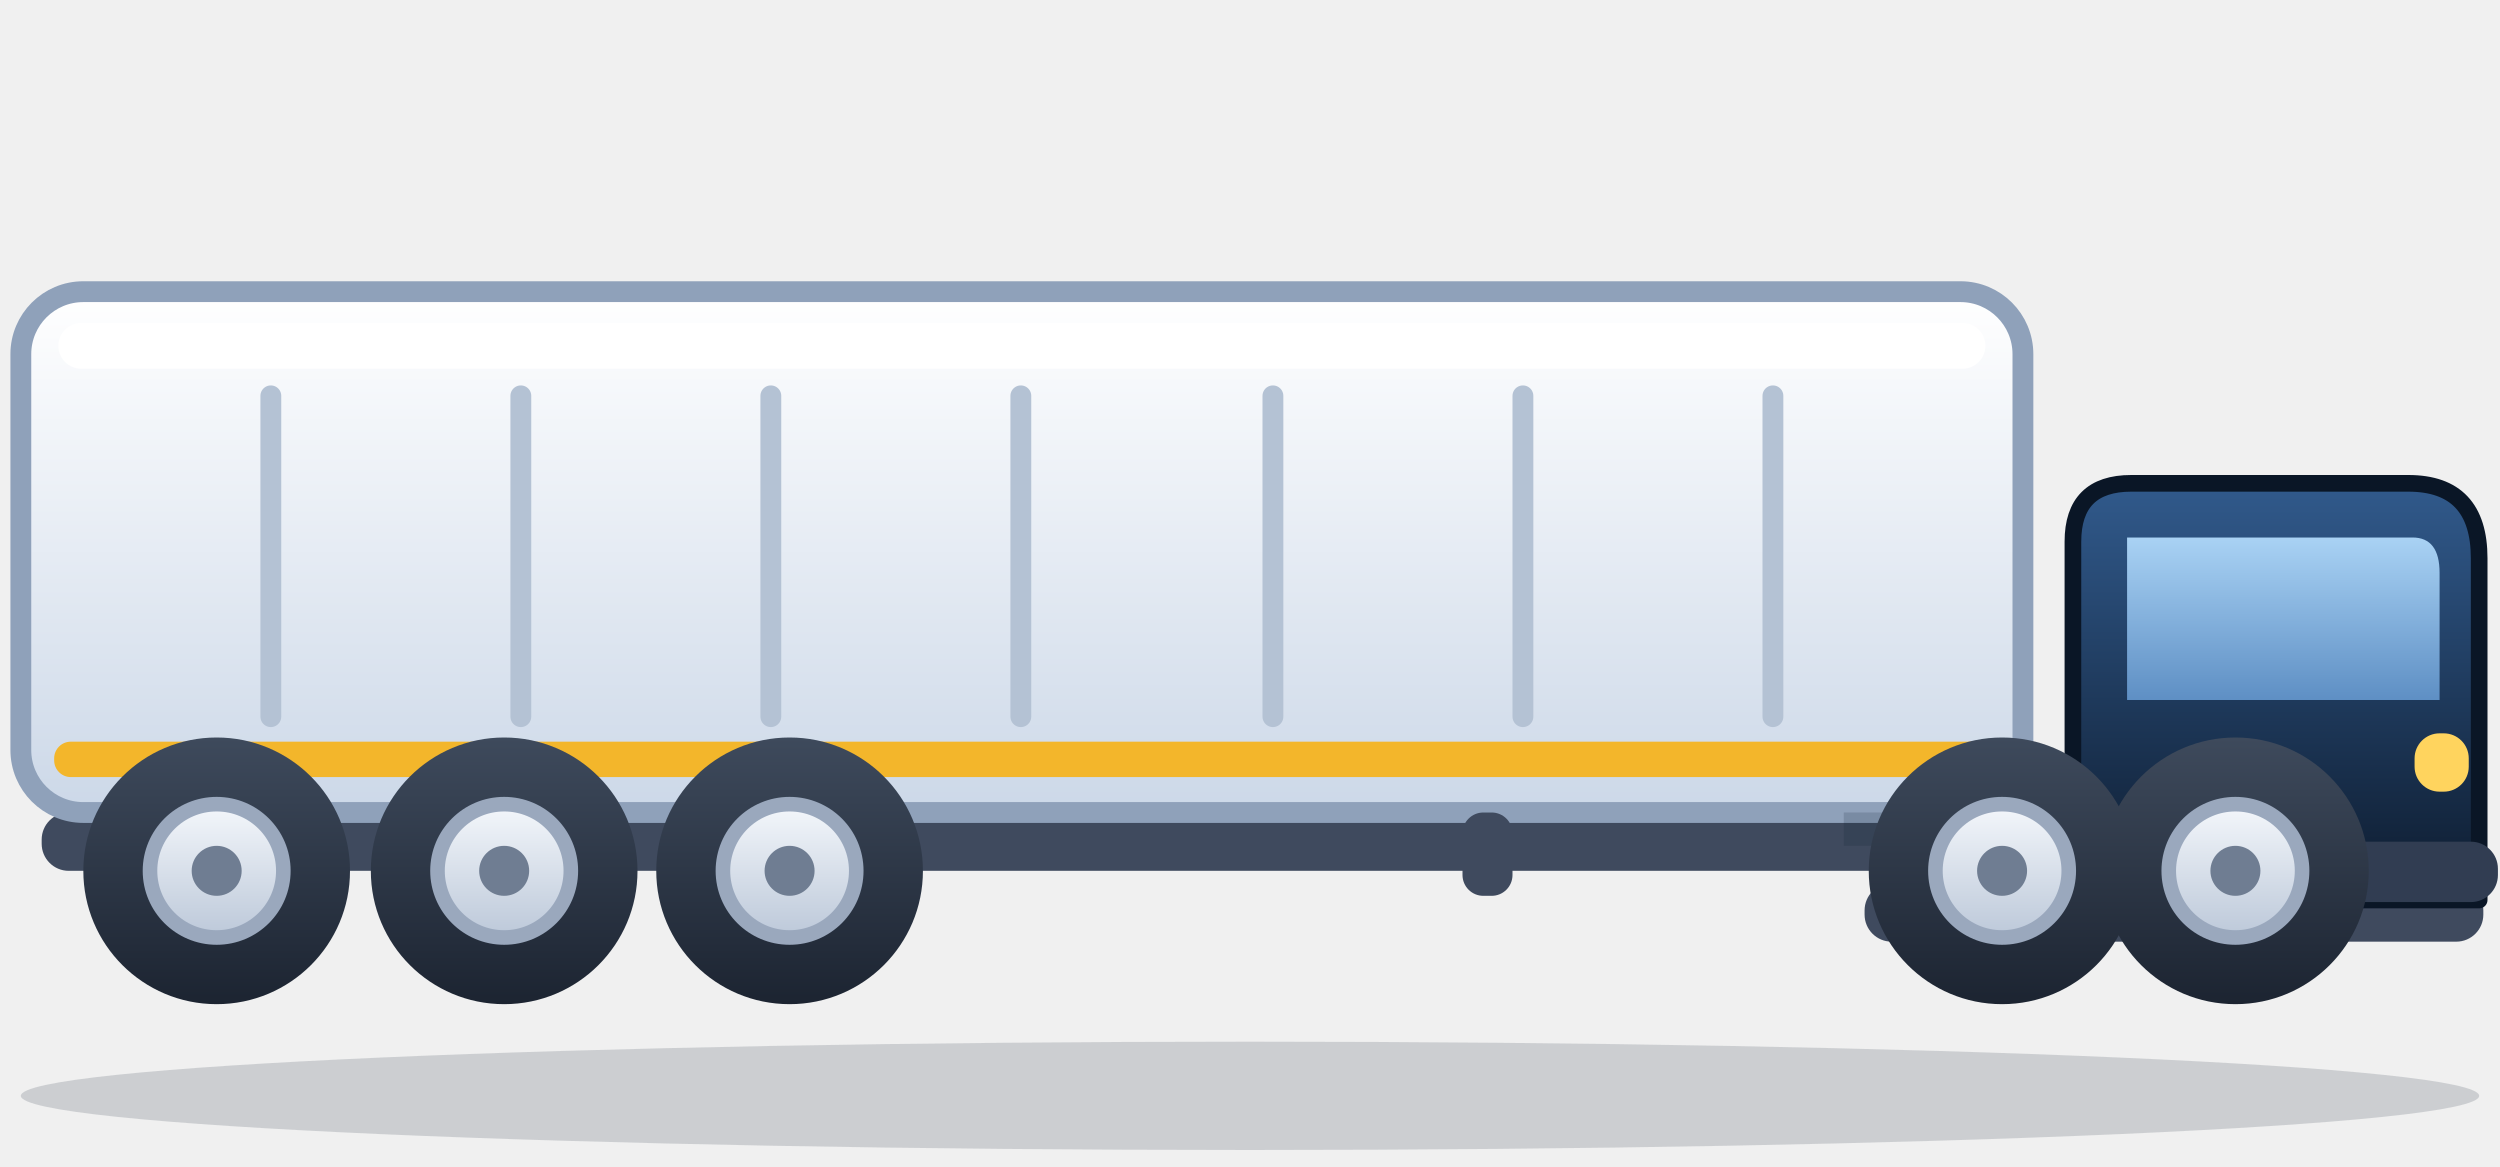
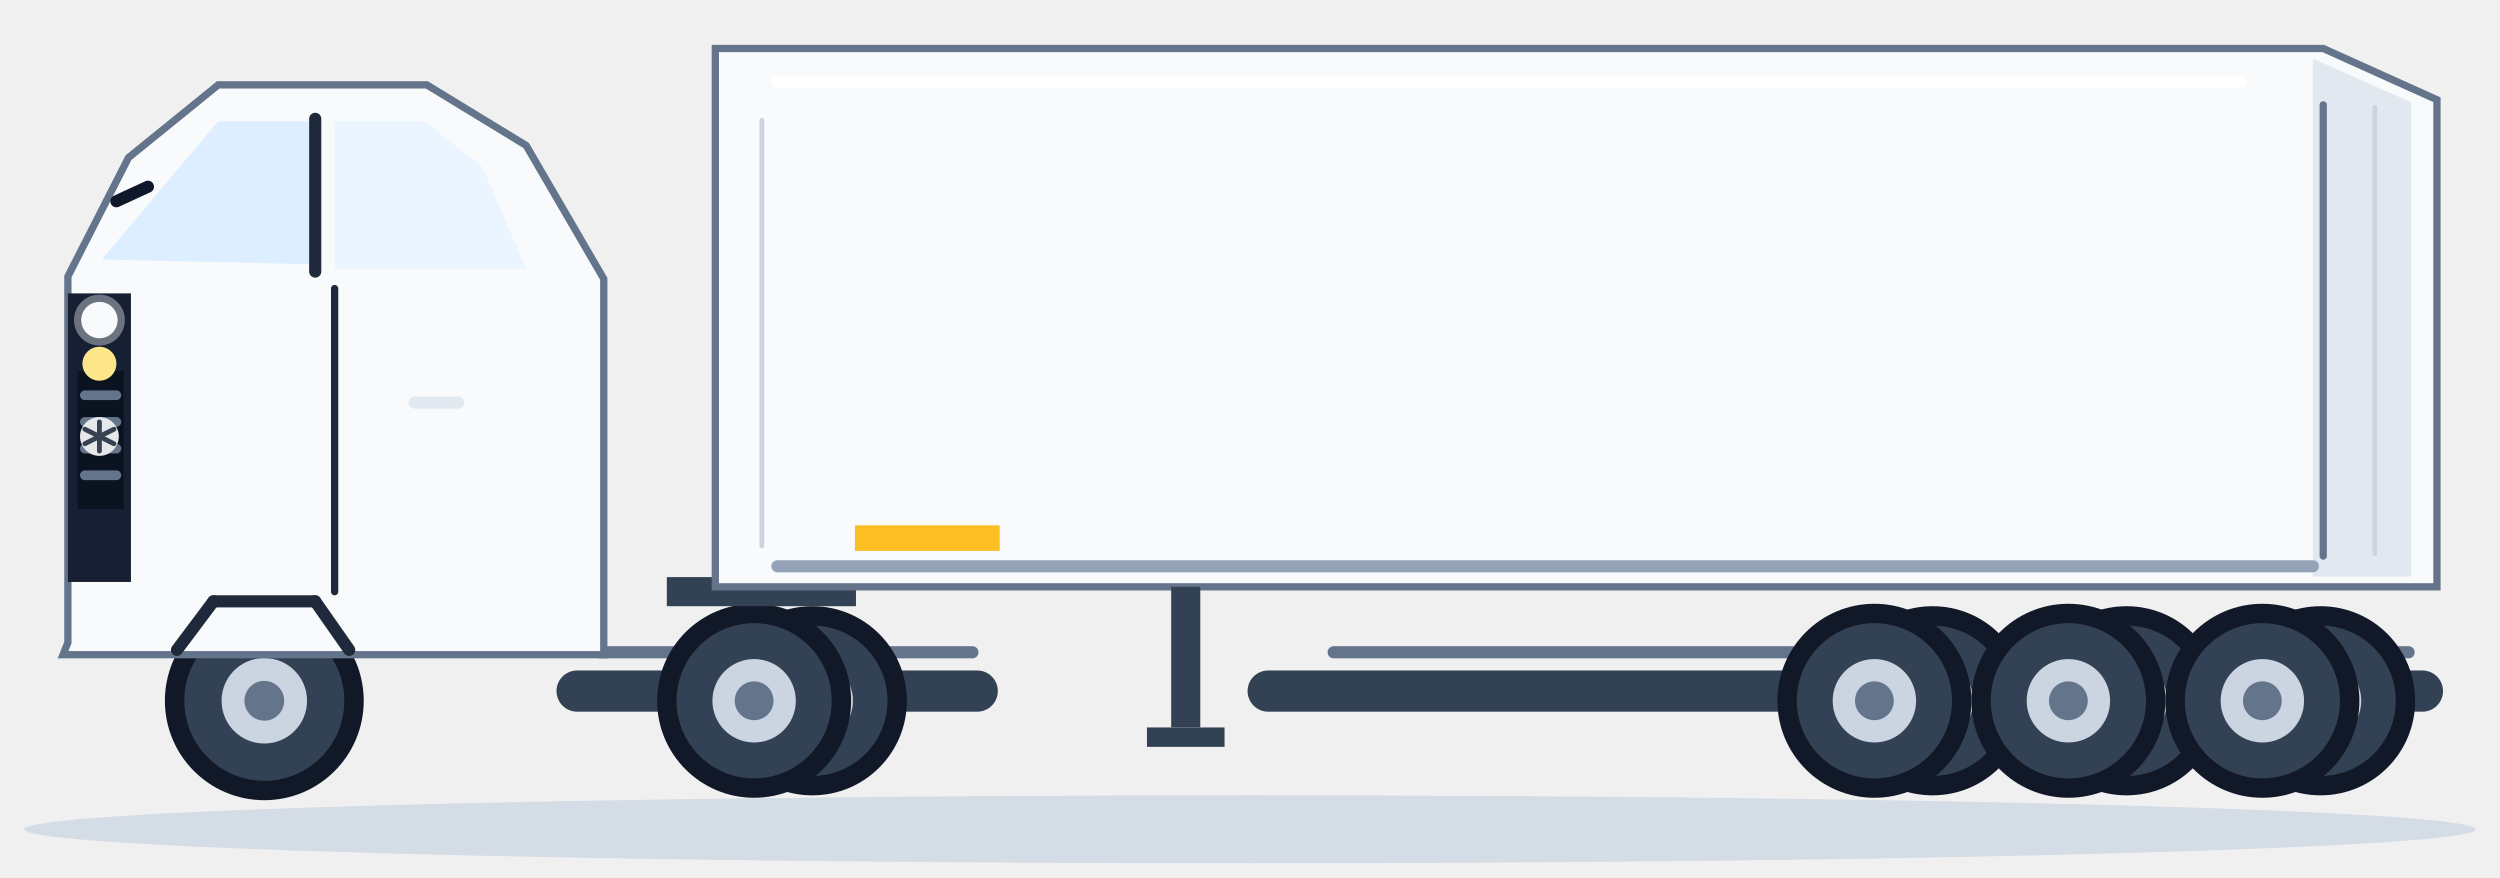
- <svg xmlns="http://www.w3.org/2000/svg" viewBox="0 0 120 56" role="img" aria-label="Carreta — articulada">
-   <defs>
-     <linearGradient id="cab" x1="0" y1="0" x2="0" y2="1">
-       <stop offset="0" stop-color="#315a8c" />
-       <stop offset="1" stop-color="#0d1b2e" />
-     </linearGradient>
-     <linearGradient id="cx" x1="0" y1="0" x2="0" y2="1">
-       <stop offset="0" stop-color="#ffffff" />
-       <stop offset="1" stop-color="#ccd8e8" />
-     </linearGradient>
-     <linearGradient id="vidro" x1="0" y1="0" x2="0" y2="1">
-       <stop offset="0" stop-color="#a9d2f4" />
-       <stop offset="1" stop-color="#5e8fc4" />
-     </linearGradient>
-     <linearGradient id="pneu" x1="0" y1="0" x2="0" y2="1">
-       <stop offset="0" stop-color="#3e4a5c" />
-       <stop offset="1" stop-color="#1c2431" />
-     </linearGradient>
-     <linearGradient id="aro" x1="0" y1="0" x2="0" y2="1">
-       <stop offset="0" stop-color="#f4f7fb" />
-       <stop offset="1" stop-color="#bcc8d9" />
-     </linearGradient>
-   </defs>
-   <ellipse cx="60.0" cy="52.6" rx="59.0" ry="2.6" fill="#0d1b2e" opacity=".16" />
-   <rect x="2.0" y="39.0" width="98.7" height="2.8" rx="1.3" fill="#3f4a5e" />
-   <rect x="89.5" y="42.4" width="29.7" height="2.8" rx="1.3" fill="#3f4a5e" />
-   <rect x="1.0" y="14.0" width="96.1" height="25.0" rx="3.0" fill="url(#cx)" stroke="#8fa1ba" stroke-width="1" />
-   <rect x="2.8" y="15.5" width="92.5" height="2.2" rx="1.1" fill="#fff" opacity=".95" />
-   <line x1="13.0" y1="19.0" x2="13.0" y2="34.4" stroke="#b4c2d4" stroke-width="1" stroke-linecap="round" />
-   <line x1="25.0" y1="19.0" x2="25.0" y2="34.4" stroke="#b4c2d4" stroke-width="1" stroke-linecap="round" />
-   <line x1="37.0" y1="19.0" x2="37.0" y2="34.4" stroke="#b4c2d4" stroke-width="1" stroke-linecap="round" />
-   <line x1="49.0" y1="19.0" x2="49.0" y2="34.4" stroke="#b4c2d4" stroke-width="1" stroke-linecap="round" />
-   <line x1="61.1" y1="19.0" x2="61.1" y2="34.4" stroke="#b4c2d4" stroke-width="1" stroke-linecap="round" />
-   <line x1="73.1" y1="19.0" x2="73.1" y2="34.4" stroke="#b4c2d4" stroke-width="1" stroke-linecap="round" />
-   <line x1="85.1" y1="19.0" x2="85.1" y2="34.4" stroke="#b4c2d4" stroke-width="1" stroke-linecap="round" />
-   <rect x="2.6" y="35.6" width="92.9" height="1.7" rx=".8" fill="#f3b62b" />
-   <rect x="88.5" y="39.0" width="11.4" height="1.6" fill="#0d1b2e" opacity=".17" />
-   <rect x="70.2" y="39.0" width="2.4" height="4.0" rx="1" fill="#3f4a5e" />
-   <rect x="92.5" y="40.0" width="6.6" height="2.4" rx="1.1" fill="#313d52" />
-   <path d="M99.5 43.2 L99.5 26.0 Q99.5 23.2 102.3 23.2 L115.6 23.2 Q119.0 23.2 119.0 26.8 L119.0 43.2 Z" fill="url(#cab)" stroke="#0a1626" stroke-width=".8" stroke-linejoin="round" />
-   <path d="M102.1 25.8 L115.8 25.8 Q117.1 25.8 117.1 27.5 L117.1 33.6 L102.1 33.6 Z" fill="url(#vidro)" />
-   <rect x="115.9" y="35.2" width="2.6" height="2.8" rx="1.2" fill="#ffd45e" />
-   <rect x="99.0" y="40.4" width="20.9" height="2.9" rx="1.3" fill="#313d52" />
-   <circle cx="107.3" cy="41.8" r="6.4" fill="url(#pneu)" />
-   <circle cx="107.3" cy="41.8" r="3.2" fill="url(#aro)" stroke="#9aa8bd" stroke-width=".7" />
-   <circle cx="107.3" cy="41.8" r="1.2" fill="#6f7d92" />
-   <circle cx="96.1" cy="41.8" r="6.4" fill="url(#pneu)" />
-   <circle cx="96.1" cy="41.8" r="3.2" fill="url(#aro)" stroke="#9aa8bd" stroke-width=".7" />
-   <circle cx="96.1" cy="41.8" r="1.2" fill="#6f7d92" />
-   <circle cx="10.4" cy="41.8" r="6.4" fill="url(#pneu)" />
-   <circle cx="10.4" cy="41.8" r="3.2" fill="url(#aro)" stroke="#9aa8bd" stroke-width=".7" />
-   <circle cx="10.4" cy="41.8" r="1.2" fill="#6f7d92" />
-   <circle cx="24.2" cy="41.8" r="6.4" fill="url(#pneu)" />
-   <circle cx="24.2" cy="41.8" r="3.2" fill="url(#aro)" stroke="#9aa8bd" stroke-width=".7" />
-   <circle cx="24.2" cy="41.8" r="1.2" fill="#6f7d92" />
-   <circle cx="37.9" cy="41.8" r="6.4" fill="url(#pneu)" />
-   <circle cx="37.9" cy="41.8" r="3.2" fill="url(#aro)" stroke="#9aa8bd" stroke-width=".7" />
-   <circle cx="37.9" cy="41.8" r="1.2" fill="#6f7d92" />
+ <svg xmlns="http://www.w3.org/2000/svg" viewBox="0 0 1031 362" role="img" aria-label="Carreta — articulada">
+   <ellipse cx="515.5" cy="342" rx="505.5" ry="14" fill="#cbd5e1" opacity=".75" />
+   <g transform="translate(-117.00 -146.00) scale(1)">
+     <path fill="none" stroke-width="17" stroke-linecap="round" stroke-linejoin="miter" stroke="rgb(20%, 25.49%, 33.333%)" stroke-opacity="1" stroke-miterlimit="10" d="M 355.000 431.000 L 520.000 431.000 " />
+     <path fill="none" stroke-width="5" stroke-linecap="round" stroke-linejoin="miter" stroke="rgb(39.215%, 45.49%, 54.509%)" stroke-opacity="1" stroke-miterlimit="10" d="M 364.358 415.000 L 518.030 415.000 " />
+     <path fill="none" stroke-width="17" stroke-linecap="round" stroke-linejoin="miter" stroke="rgb(20%, 25.49%, 33.333%)" stroke-opacity="1" stroke-miterlimit="10" d="M 640.000 431.000 L 1116.000 431.000 " />
+     <path fill="none" stroke-width="5" stroke-linecap="round" stroke-linejoin="miter" stroke="rgb(39.215%, 45.49%, 54.509%)" stroke-opacity="1" stroke-miterlimit="10" d="M 666.997 415.000 L 1110.316 415.000 " />
+     <path fill-rule="evenodd" fill="rgb(6.667%, 9.412%, 15.294%)" fill-opacity="1" d="M 267 435 C 267 457.645 248.645 476 226 476 C 203.355 476 185 457.645 185 435 C 185 412.355 203.355 394 226 394 C 248.645 394 267 412.355 267 435 " />
+     <path fill-rule="evenodd" fill="rgb(20%, 25.49%, 33.333%)" fill-opacity="1" d="M 259 435 C 259 453.227 244.227 468 226 468 C 207.773 468 193 453.227 193 435 C 193 416.773 207.773 402 226 402 C 244.227 402 259 416.773 259 435 " />
+     <path fill-rule="evenodd" fill="rgb(79.607%, 83.528%, 88.234%)" fill-opacity="1" d="M 243.629 435 C 243.629 444.738 235.738 452.629 226 452.629 C 216.262 452.629 208.371 444.738 208.371 435 C 208.371 425.262 216.262 417.371 226 417.371 C 235.738 417.371 243.629 425.262 243.629 435 " />
+     <path fill-rule="evenodd" fill="rgb(39.215%, 45.49%, 54.509%)" fill-opacity="1" d="M 234.199 435 C 234.199 439.527 230.527 443.199 226 443.199 C 221.473 443.199 217.801 439.527 217.801 435 C 217.801 430.473 221.473 426.801 226 426.801 C 230.527 426.801 234.199 430.473 234.199 435 " />
+     <path fill-rule="evenodd" fill="rgb(6.667%, 9.412%, 15.294%)" fill-opacity="1" d="M 491.000 435.000 C 491.000 456.539 473.539 474.000 452.000 474.000 C 430.461 474.000 413.000 456.539 413.000 435.000 C 413.000 413.461 430.461 396.000 452.000 396.000 C 473.539 396.000 491.000 413.461 491.000 435.000 " />
+     <path fill-rule="evenodd" fill="rgb(20%, 25.49%, 33.333%)" fill-opacity="1" d="M 483.000 435.000 C 483.000 452.121 469.121 466.000 452.000 466.000 C 434.879 466.000 421.000 452.121 421.000 435.000 C 421.000 417.879 434.879 404.000 452.000 404.000 C 469.121 404.000 483.000 417.879 483.000 435.000 " />
+     <path fill-rule="evenodd" fill="rgb(79.607%, 83.528%, 88.234%)" fill-opacity="1" d="M 468.770 435.000 C 468.770 444.262 461.262 451.770 452.000 451.770 C 442.738 451.770 435.230 444.262 435.230 435.000 C 435.230 425.738 442.738 418.230 452.000 418.230 C 461.262 418.230 468.770 425.738 468.770 435.000 " />
+     <path fill-rule="evenodd" fill="rgb(39.215%, 45.49%, 54.509%)" fill-opacity="1" d="M 459.801 435.000 C 459.801 439.309 456.309 442.801 452.000 442.801 C 447.691 442.801 444.199 439.309 444.199 435.000 C 444.199 430.691 447.691 427.199 452.000 427.199 C 456.309 427.199 459.801 430.691 459.801 435.000 " />
+     <path fill-rule="evenodd" fill="rgb(6.667%, 9.412%, 15.294%)" fill-opacity="1" d="M 468.000 435.000 C 468.000 457.090 450.090 475.000 428.000 475.000 C 405.910 475.000 388.000 457.090 388.000 435.000 C 388.000 412.910 405.910 395.000 428.000 395.000 C 450.090 395.000 468.000 412.910 468.000 435.000 " />
+     <path fill-rule="evenodd" fill="rgb(20%, 25.49%, 33.333%)" fill-opacity="1" d="M 460.000 435.000 C 460.000 452.672 445.672 467.000 428.000 467.000 C 410.328 467.000 396.000 452.672 396.000 435.000 C 396.000 417.328 410.328 403.000 428.000 403.000 C 445.672 403.000 460.000 417.328 460.000 435.000 " />
+     <path fill-rule="evenodd" fill="rgb(79.607%, 83.528%, 88.234%)" fill-opacity="1" d="M 445.199 435.000 C 445.199 444.500 437.500 452.199 428.000 452.199 C 418.500 452.199 410.801 444.500 410.801 435.000 C 410.801 425.500 418.500 417.801 428.000 417.801 C 437.500 417.801 445.199 425.500 445.199 435.000 " />
+     <path fill-rule="evenodd" fill="rgb(39.215%, 45.49%, 54.509%)" fill-opacity="1" d="M 436.000 435.000 C 436.000 439.418 432.418 443.000 428.000 443.000 C 423.582 443.000 420.000 439.418 420.000 435.000 C 420.000 430.582 423.582 427.000 428.000 427.000 C 432.418 427.000 436.000 430.582 436.000 435.000 " />
+     <path fill="rgb(20%, 25.49%, 33.333%)" d="M 392 384 L 470 384 L 470 396 L 392 396 Z" />
+     <path fill-rule="evenodd" fill="rgb(6.667%, 9.412%, 15.294%)" fill-opacity="1" d="M 953.000 435.000 C 953.000 456.539 935.539 474.000 914.000 474.000 C 892.461 474.000 875.000 456.539 875.000 435.000 C 875.000 413.461 892.461 396.000 914.000 396.000 C 935.539 396.000 953.000 413.461 953.000 435.000 " />
+     <path fill-rule="evenodd" fill="rgb(20%, 25.49%, 33.333%)" fill-opacity="1" d="M 945.000 435.000 C 945.000 452.121 931.121 466.000 914.000 466.000 C 896.879 466.000 883.000 452.121 883.000 435.000 C 883.000 417.879 896.879 404.000 914.000 404.000 C 931.121 404.000 945.000 417.879 945.000 435.000 " />
+     <path fill-rule="evenodd" fill="rgb(79.607%, 83.528%, 88.234%)" fill-opacity="1" d="M 930.770 435.000 C 930.770 444.262 923.262 451.770 914.000 451.770 C 904.738 451.770 897.230 444.262 897.230 435.000 C 897.230 425.738 904.738 418.230 914.000 418.230 C 923.262 418.230 930.770 425.738 930.770 435.000 " />
+     <path fill-rule="evenodd" fill="rgb(39.215%, 45.49%, 54.509%)" fill-opacity="1" d="M 921.801 435.000 C 921.801 439.309 918.309 442.801 914.000 442.801 C 909.691 442.801 906.199 439.309 906.199 435.000 C 906.199 430.691 909.691 427.199 914.000 427.199 C 918.309 427.199 921.801 430.691 921.801 435.000 " />
+     <path fill-rule="evenodd" fill="rgb(6.667%, 9.412%, 15.294%)" fill-opacity="1" d="M 930.000 435.000 C 930.000 457.090 912.090 475.000 890.000 475.000 C 867.910 475.000 850.000 457.090 850.000 435.000 C 850.000 412.910 867.910 395.000 890.000 395.000 C 912.090 395.000 930.000 412.910 930.000 435.000 " />
+     <path fill-rule="evenodd" fill="rgb(20%, 25.49%, 33.333%)" fill-opacity="1" d="M 922.000 435.000 C 922.000 452.672 907.672 467.000 890.000 467.000 C 872.328 467.000 858.000 452.672 858.000 435.000 C 858.000 417.328 872.328 403.000 890.000 403.000 C 907.672 403.000 922.000 417.328 922.000 435.000 " />
+     <path fill-rule="evenodd" fill="rgb(79.607%, 83.528%, 88.234%)" fill-opacity="1" d="M 907.199 435.000 C 907.199 444.500 899.500 452.199 890.000 452.199 C 880.500 452.199 872.801 444.500 872.801 435.000 C 872.801 425.500 880.500 417.801 890.000 417.801 C 899.500 417.801 907.199 425.500 907.199 435.000 " />
+     <path fill-rule="evenodd" fill="rgb(39.215%, 45.49%, 54.509%)" fill-opacity="1" d="M 898.000 435.000 C 898.000 439.418 894.418 443.000 890.000 443.000 C 885.582 443.000 882.000 439.418 882.000 435.000 C 882.000 430.582 885.582 427.000 890.000 427.000 C 894.418 427.000 898.000 430.582 898.000 435.000 " />
+     <path fill-rule="evenodd" fill="rgb(6.667%, 9.412%, 15.294%)" fill-opacity="1" d="M 1033.000 435.000 C 1033.000 456.539 1015.539 474.000 994.000 474.000 C 972.461 474.000 955.000 456.539 955.000 435.000 C 955.000 413.461 972.461 396.000 994.000 396.000 C 1015.539 396.000 1033.000 413.461 1033.000 435.000 " />
+     <path fill-rule="evenodd" fill="rgb(20%, 25.49%, 33.333%)" fill-opacity="1" d="M 1025.000 435.000 C 1025.000 452.121 1011.121 466.000 994.000 466.000 C 976.879 466.000 963.000 452.121 963.000 435.000 C 963.000 417.879 976.879 404.000 994.000 404.000 C 1011.121 404.000 1025.000 417.879 1025.000 435.000 " />
+     <path fill-rule="evenodd" fill="rgb(79.607%, 83.528%, 88.234%)" fill-opacity="1" d="M 1010.770 435.000 C 1010.770 444.262 1003.262 451.770 994.000 451.770 C 984.738 451.770 977.230 444.262 977.230 435.000 C 977.230 425.738 984.738 418.230 994.000 418.230 C 1003.262 418.230 1010.770 425.738 1010.770 435.000 " />
+     <path fill-rule="evenodd" fill="rgb(39.215%, 45.49%, 54.509%)" fill-opacity="1" d="M 1001.801 435.000 C 1001.801 439.309 998.309 442.801 994.000 442.801 C 989.691 442.801 986.199 439.309 986.199 435.000 C 986.199 430.691 989.691 427.199 994.000 427.199 C 998.309 427.199 1001.801 430.691 1001.801 435.000 " />
+     <path fill-rule="evenodd" fill="rgb(6.667%, 9.412%, 15.294%)" fill-opacity="1" d="M 1010.000 435.000 C 1010.000 457.090 992.090 475.000 970.000 475.000 C 947.910 475.000 930.000 457.090 930.000 435.000 C 930.000 412.910 947.910 395.000 970.000 395.000 C 992.090 395.000 1010.000 412.910 1010.000 435.000 " />
+     <path fill-rule="evenodd" fill="rgb(20%, 25.49%, 33.333%)" fill-opacity="1" d="M 1002.000 435.000 C 1002.000 452.672 987.672 467.000 970.000 467.000 C 952.328 467.000 938.000 452.672 938.000 435.000 C 938.000 417.328 952.328 403.000 970.000 403.000 C 987.672 403.000 1002.000 417.328 1002.000 435.000 " />
+     <path fill-rule="evenodd" fill="rgb(79.607%, 83.528%, 88.234%)" fill-opacity="1" d="M 987.199 435.000 C 987.199 444.500 979.500 452.199 970.000 452.199 C 960.500 452.199 952.801 444.500 952.801 435.000 C 952.801 425.500 960.500 417.801 970.000 417.801 C 979.500 417.801 987.199 425.500 987.199 435.000 " />
+     <path fill-rule="evenodd" fill="rgb(39.215%, 45.49%, 54.509%)" fill-opacity="1" d="M 978.000 435.000 C 978.000 439.418 974.418 443.000 970.000 443.000 C 965.582 443.000 962.000 439.418 962.000 435.000 C 962.000 430.582 965.582 427.000 970.000 427.000 C 974.418 427.000 978.000 430.582 978.000 435.000 " />
+     <path fill-rule="evenodd" fill="rgb(6.667%, 9.412%, 15.294%)" fill-opacity="1" d="M 1113.000 435.000 C 1113.000 456.539 1095.539 474.000 1074.000 474.000 C 1052.461 474.000 1035.000 456.539 1035.000 435.000 C 1035.000 413.461 1052.461 396.000 1074.000 396.000 C 1095.539 396.000 1113.000 413.461 1113.000 435.000 " />
+     <path fill-rule="evenodd" fill="rgb(20%, 25.49%, 33.333%)" fill-opacity="1" d="M 1105.000 435.000 C 1105.000 452.121 1091.121 466.000 1074.000 466.000 C 1056.879 466.000 1043.000 452.121 1043.000 435.000 C 1043.000 417.879 1056.879 404.000 1074.000 404.000 C 1091.121 404.000 1105.000 417.879 1105.000 435.000 " />
+     <path fill-rule="evenodd" fill="rgb(79.607%, 83.528%, 88.234%)" fill-opacity="1" d="M 1090.770 435.000 C 1090.770 444.262 1083.262 451.770 1074.000 451.770 C 1064.738 451.770 1057.230 444.262 1057.230 435.000 C 1057.230 425.738 1064.738 418.230 1074.000 418.230 C 1083.262 418.230 1090.770 425.738 1090.770 435.000 " />
+     <path fill-rule="evenodd" fill="rgb(39.215%, 45.49%, 54.509%)" fill-opacity="1" d="M 1081.801 435.000 C 1081.801 439.309 1078.309 442.801 1074.000 442.801 C 1069.691 442.801 1066.199 439.309 1066.199 435.000 C 1066.199 430.691 1069.691 427.199 1074.000 427.199 C 1078.309 427.199 1081.801 430.691 1081.801 435.000 " />
+     <path fill-rule="evenodd" fill="rgb(6.667%, 9.412%, 15.294%)" fill-opacity="1" d="M 1090.000 435.000 C 1090.000 457.090 1072.090 475.000 1050.000 475.000 C 1027.910 475.000 1010.000 457.090 1010.000 435.000 C 1010.000 412.910 1027.910 395.000 1050.000 395.000 C 1072.090 395.000 1090.000 412.910 1090.000 435.000 " />
+     <path fill-rule="evenodd" fill="rgb(20%, 25.49%, 33.333%)" fill-opacity="1" d="M 1082.000 435.000 C 1082.000 452.672 1067.672 467.000 1050.000 467.000 C 1032.328 467.000 1018.000 452.672 1018.000 435.000 C 1018.000 417.328 1032.328 403.000 1050.000 403.000 C 1067.672 403.000 1082.000 417.328 1082.000 435.000 " />
+     <path fill-rule="evenodd" fill="rgb(79.607%, 83.528%, 88.234%)" fill-opacity="1" d="M 1067.199 435.000 C 1067.199 444.500 1059.500 452.199 1050.000 452.199 C 1040.500 452.199 1032.801 444.500 1032.801 435.000 C 1032.801 425.500 1040.500 417.801 1050.000 417.801 C 1059.500 417.801 1067.199 425.500 1067.199 435.000 " />
+     <path fill-rule="evenodd" fill="rgb(39.215%, 45.49%, 54.509%)" fill-opacity="1" d="M 1058.000 435.000 C 1058.000 439.418 1054.418 443.000 1050.000 443.000 C 1045.582 443.000 1042.000 439.418 1042.000 435.000 C 1042.000 430.582 1045.582 427.000 1050.000 427.000 C 1054.418 427.000 1058.000 430.582 1058.000 435.000 " />
+     <path fill-rule="evenodd" fill="rgb(97.253%, 98.038%, 98.822%)" fill-opacity="1" stroke-width="3" stroke-linecap="round" stroke-linejoin="miter" stroke="rgb(39.215%, 45.49%, 54.509%)" stroke-opacity="1" stroke-miterlimit="10" d="M 412.000 388.000 L 412.000 166.000 L 1075.093 166.000 L 1122.000 187.143 L 1122.000 388.000 Z M 412.000 388.000 " />
+     <path fill-rule="evenodd" fill="rgb(88.626%, 90.979%, 94.116%)" fill-opacity="1" d="M 1070.829 170.229 L 1111.339 188.200 L 1111.339 383.771 L 1070.829 383.771 Z M 1070.829 170.229 " />
+     <path fill="none" stroke-width="5" stroke-linecap="round" stroke-linejoin="miter" stroke="rgb(100%, 100%, 100%)" stroke-opacity="1" stroke-miterlimit="10" d="M 437.586 179.743 L 1040.979 179.743 " />
+     <path fill="none" stroke-width="5" stroke-linecap="round" stroke-linejoin="miter" stroke="rgb(58.038%, 63.921%, 72.156%)" stroke-opacity="1" stroke-miterlimit="10" d="M 437.586 379.543 L 1070.829 379.543 " />
+     <path fill="none" stroke-width="3" stroke-linecap="round" stroke-linejoin="miter" stroke="rgb(39.215%, 45.49%, 54.509%)" stroke-opacity="1" stroke-miterlimit="10" d="M 1075.093 189.257 L 1075.093 375.314 " />
+     <path fill="none" stroke-width="2" stroke-linecap="round" stroke-linejoin="miter" stroke="rgb(79.607%, 83.528%, 88.234%)" stroke-opacity="1" stroke-miterlimit="10" d="M 1096.414 190.314 L 1096.414 374.257 " />
+     <path fill="none" stroke-width="2" stroke-linecap="round" stroke-linejoin="miter" stroke="rgb(79.607%, 83.528%, 88.234%)" stroke-opacity="1" stroke-miterlimit="10" d="M 431.189 195.600 L 431.189 371.086 " />
+     <path fill-rule="evenodd" fill="rgb(98.431%, 74.901%, 14.117%)" fill-opacity="1" d="M 469.568 362.629 L 529.267 362.629 L 529.267 373.200 L 469.568 373.200 Z M 469.568 362.629 " />
+     <path fill="rgb(20%, 25.49%, 33.333%)" d="M 600 388 L 612 388 L 612 446 L 600 446 Z" />
+     <path fill="rgb(20%, 25.49%, 33.333%)" d="M 590 446 L 622 446 L 622 454 L 590 454 Z" />
+     <path fill-rule="evenodd" fill="rgb(97.253%, 98.038%, 98.822%)" fill-opacity="1" stroke-width="3" stroke-linecap="round" stroke-linejoin="miter" stroke="rgb(39.215%, 45.49%, 54.509%)" stroke-opacity="1" stroke-miterlimit="10" d="M 145 411 L 145 260 L 170 211 L 207 181 L 293 181 L 334 206 L 366 261 L 366 416 L 143 416 Z M 145 411 " />
+     <path fill-rule="evenodd" fill="rgb(86.273%, 93.332%, 100%)" fill-opacity="1" d="M 159 253 L 207 196 L 246 196 L 246 255 Z M 159 253 " />
+     <path fill-rule="evenodd" fill="rgb(91.763%, 96.077%, 100%)" fill-opacity="1" d="M 255 196 L 292 196 L 316 215 L 334 257 L 255 257 Z M 255 196 " />
+     <path fill="none" stroke-width="5" stroke-linecap="round" stroke-linejoin="miter" stroke="rgb(11.765%, 16.078%, 23.137%)" stroke-opacity="1" stroke-miterlimit="10" d="M 247 195 L 247 258 " />
+     <path fill-rule="evenodd" fill="rgb(9.019%, 12.549%, 20%)" fill-opacity="1" d="M 145 267 L 171 267 L 171 386 L 145 386 Z M 145 267 " />
+     <path fill-rule="evenodd" fill="rgb(4.314%, 7.059%, 12.549%)" fill-opacity="1" d="M 149 299 L 168 299 L 168 356 L 149 356 Z M 149 299 " />
+     <path fill="none" stroke-width="4" stroke-linecap="round" stroke-linejoin="miter" stroke="rgb(39.215%, 45.49%, 54.509%)" stroke-opacity="1" stroke-miterlimit="10" d="M 152 309 L 165 309 " />
+     <path fill="none" stroke-width="4" stroke-linecap="round" stroke-linejoin="miter" stroke="rgb(39.215%, 45.49%, 54.509%)" stroke-opacity="1" stroke-miterlimit="10" d="M 152 320 L 165 320 " />
+     <path fill="none" stroke-width="4" stroke-linecap="round" stroke-linejoin="miter" stroke="rgb(39.215%, 45.49%, 54.509%)" stroke-opacity="1" stroke-miterlimit="10" d="M 152 331 L 165 331 " />
+     <path fill="none" stroke-width="4" stroke-linecap="round" stroke-linejoin="miter" stroke="rgb(39.215%, 45.49%, 54.509%)" stroke-opacity="1" stroke-miterlimit="10" d="M 152 342 L 165 342 " />
+     <path fill-rule="evenodd" fill="rgb(97.253%, 98.038%, 98.822%)" fill-opacity="1" stroke-width="3" stroke-linecap="round" stroke-linejoin="miter" stroke="rgb(41.96%, 44.705%, 50.195%)" stroke-opacity="1" stroke-miterlimit="10" d="M 167 278 C 167 282.969 162.969 287 158 287 C 153.031 287 149 282.969 149 278 C 149 273.031 153.031 269 158 269 C 162.969 269 167 273.031 167 278 " />
+     <path fill-rule="evenodd" fill="rgb(99.216%, 90.195%, 54.117%)" fill-opacity="1" d="M 165 296 C 165 299.867 161.867 303 158 303 C 154.133 303 151 299.867 151 296 C 151 292.133 154.133 289 158 289 C 161.867 289 165 292.133 165 296 " />
+     <path fill="none" stroke-width="3" stroke-linecap="round" stroke-linejoin="miter" stroke="rgb(11.765%, 16.078%, 23.137%)" stroke-opacity="1" stroke-miterlimit="10" d="M 255 265 L 255 390 " />
+     <path fill="none" stroke-width="5" stroke-linecap="round" stroke-linejoin="miter" stroke="rgb(88.626%, 90.979%, 94.116%)" stroke-opacity="1" stroke-miterlimit="10" d="M 288 312 L 306 312 " />
+     <path fill-rule="evenodd" fill="rgb(89.803%, 90.587%, 92.155%)" fill-opacity="1" d="M 166 326 C 166 330.418 162.418 334 158 334 C 153.582 334 150 330.418 150 326 C 150 321.582 153.582 318 158 318 C 162.418 318 166 321.582 166 326 " />
+     <path fill="none" stroke-width="2" stroke-linecap="round" stroke-linejoin="miter" stroke="rgb(21.568%, 25.49%, 31.764%)" stroke-opacity="1" stroke-miterlimit="10" d="M 158 320 L 158 332 " />
+     <path fill="none" stroke-width="2" stroke-linecap="round" stroke-linejoin="miter" stroke="rgb(21.568%, 25.49%, 31.764%)" stroke-opacity="1" stroke-miterlimit="10" d="M 152 323 L 164 329 " />
+     <path fill="none" stroke-width="2" stroke-linecap="round" stroke-linejoin="miter" stroke="rgb(21.568%, 25.49%, 31.764%)" stroke-opacity="1" stroke-miterlimit="10" d="M 164 323 L 152 329 " />
+     <path fill="none" stroke-width="5" stroke-linecap="round" stroke-linejoin="miter" stroke="rgb(5.882%, 9.019%, 16.47%)" stroke-opacity="1" stroke-miterlimit="10" d="M 165 229 L 178 223 " />
+     <path fill="none" stroke-width="5" stroke-linecap="round" stroke-linejoin="miter" stroke="rgb(11.765%, 16.078%, 23.137%)" stroke-opacity="1" stroke-miterlimit="10" d="M 190 414 L 205 394 " />
+     <path fill="none" stroke-width="5" stroke-linecap="round" stroke-linejoin="miter" stroke="rgb(11.765%, 16.078%, 23.137%)" stroke-opacity="1" stroke-miterlimit="10" d="M 205 394 L 247 394 " />
+     <path fill="none" stroke-width="5" stroke-linecap="round" stroke-linejoin="miter" stroke="rgb(11.765%, 16.078%, 23.137%)" stroke-opacity="1" stroke-miterlimit="10" d="M 247 394 L 261 414 " />
+   </g>
</svg>
